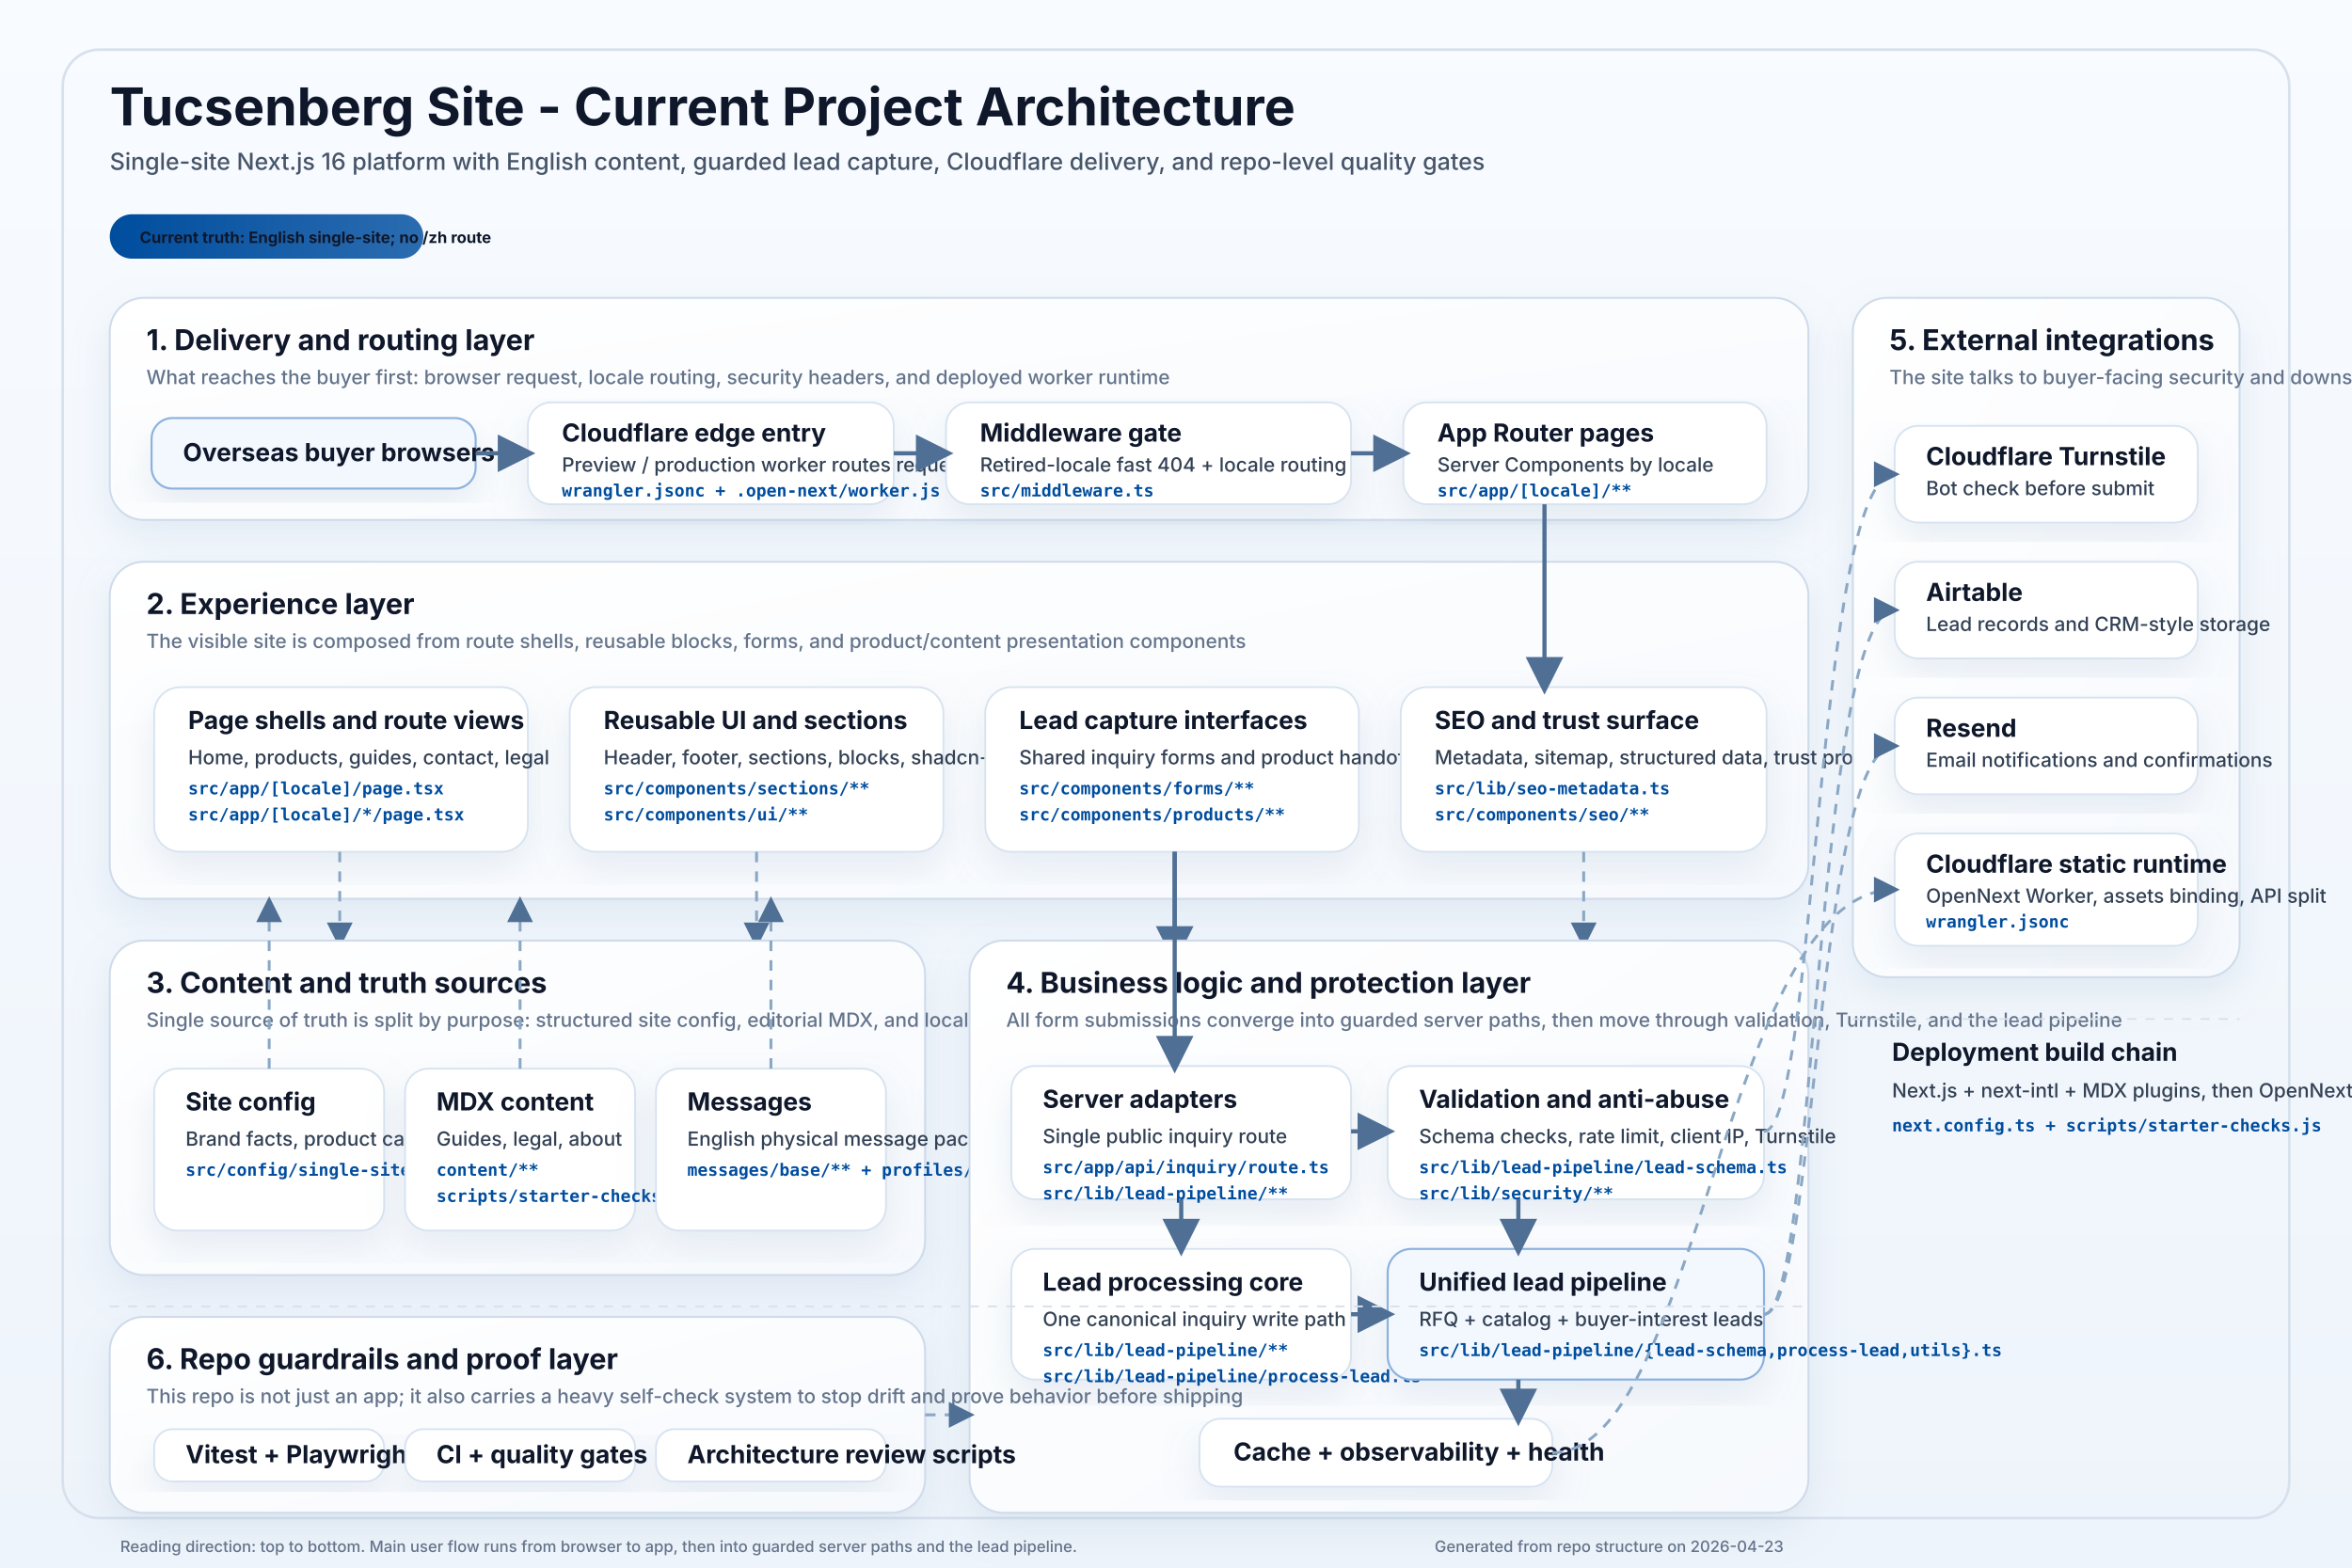
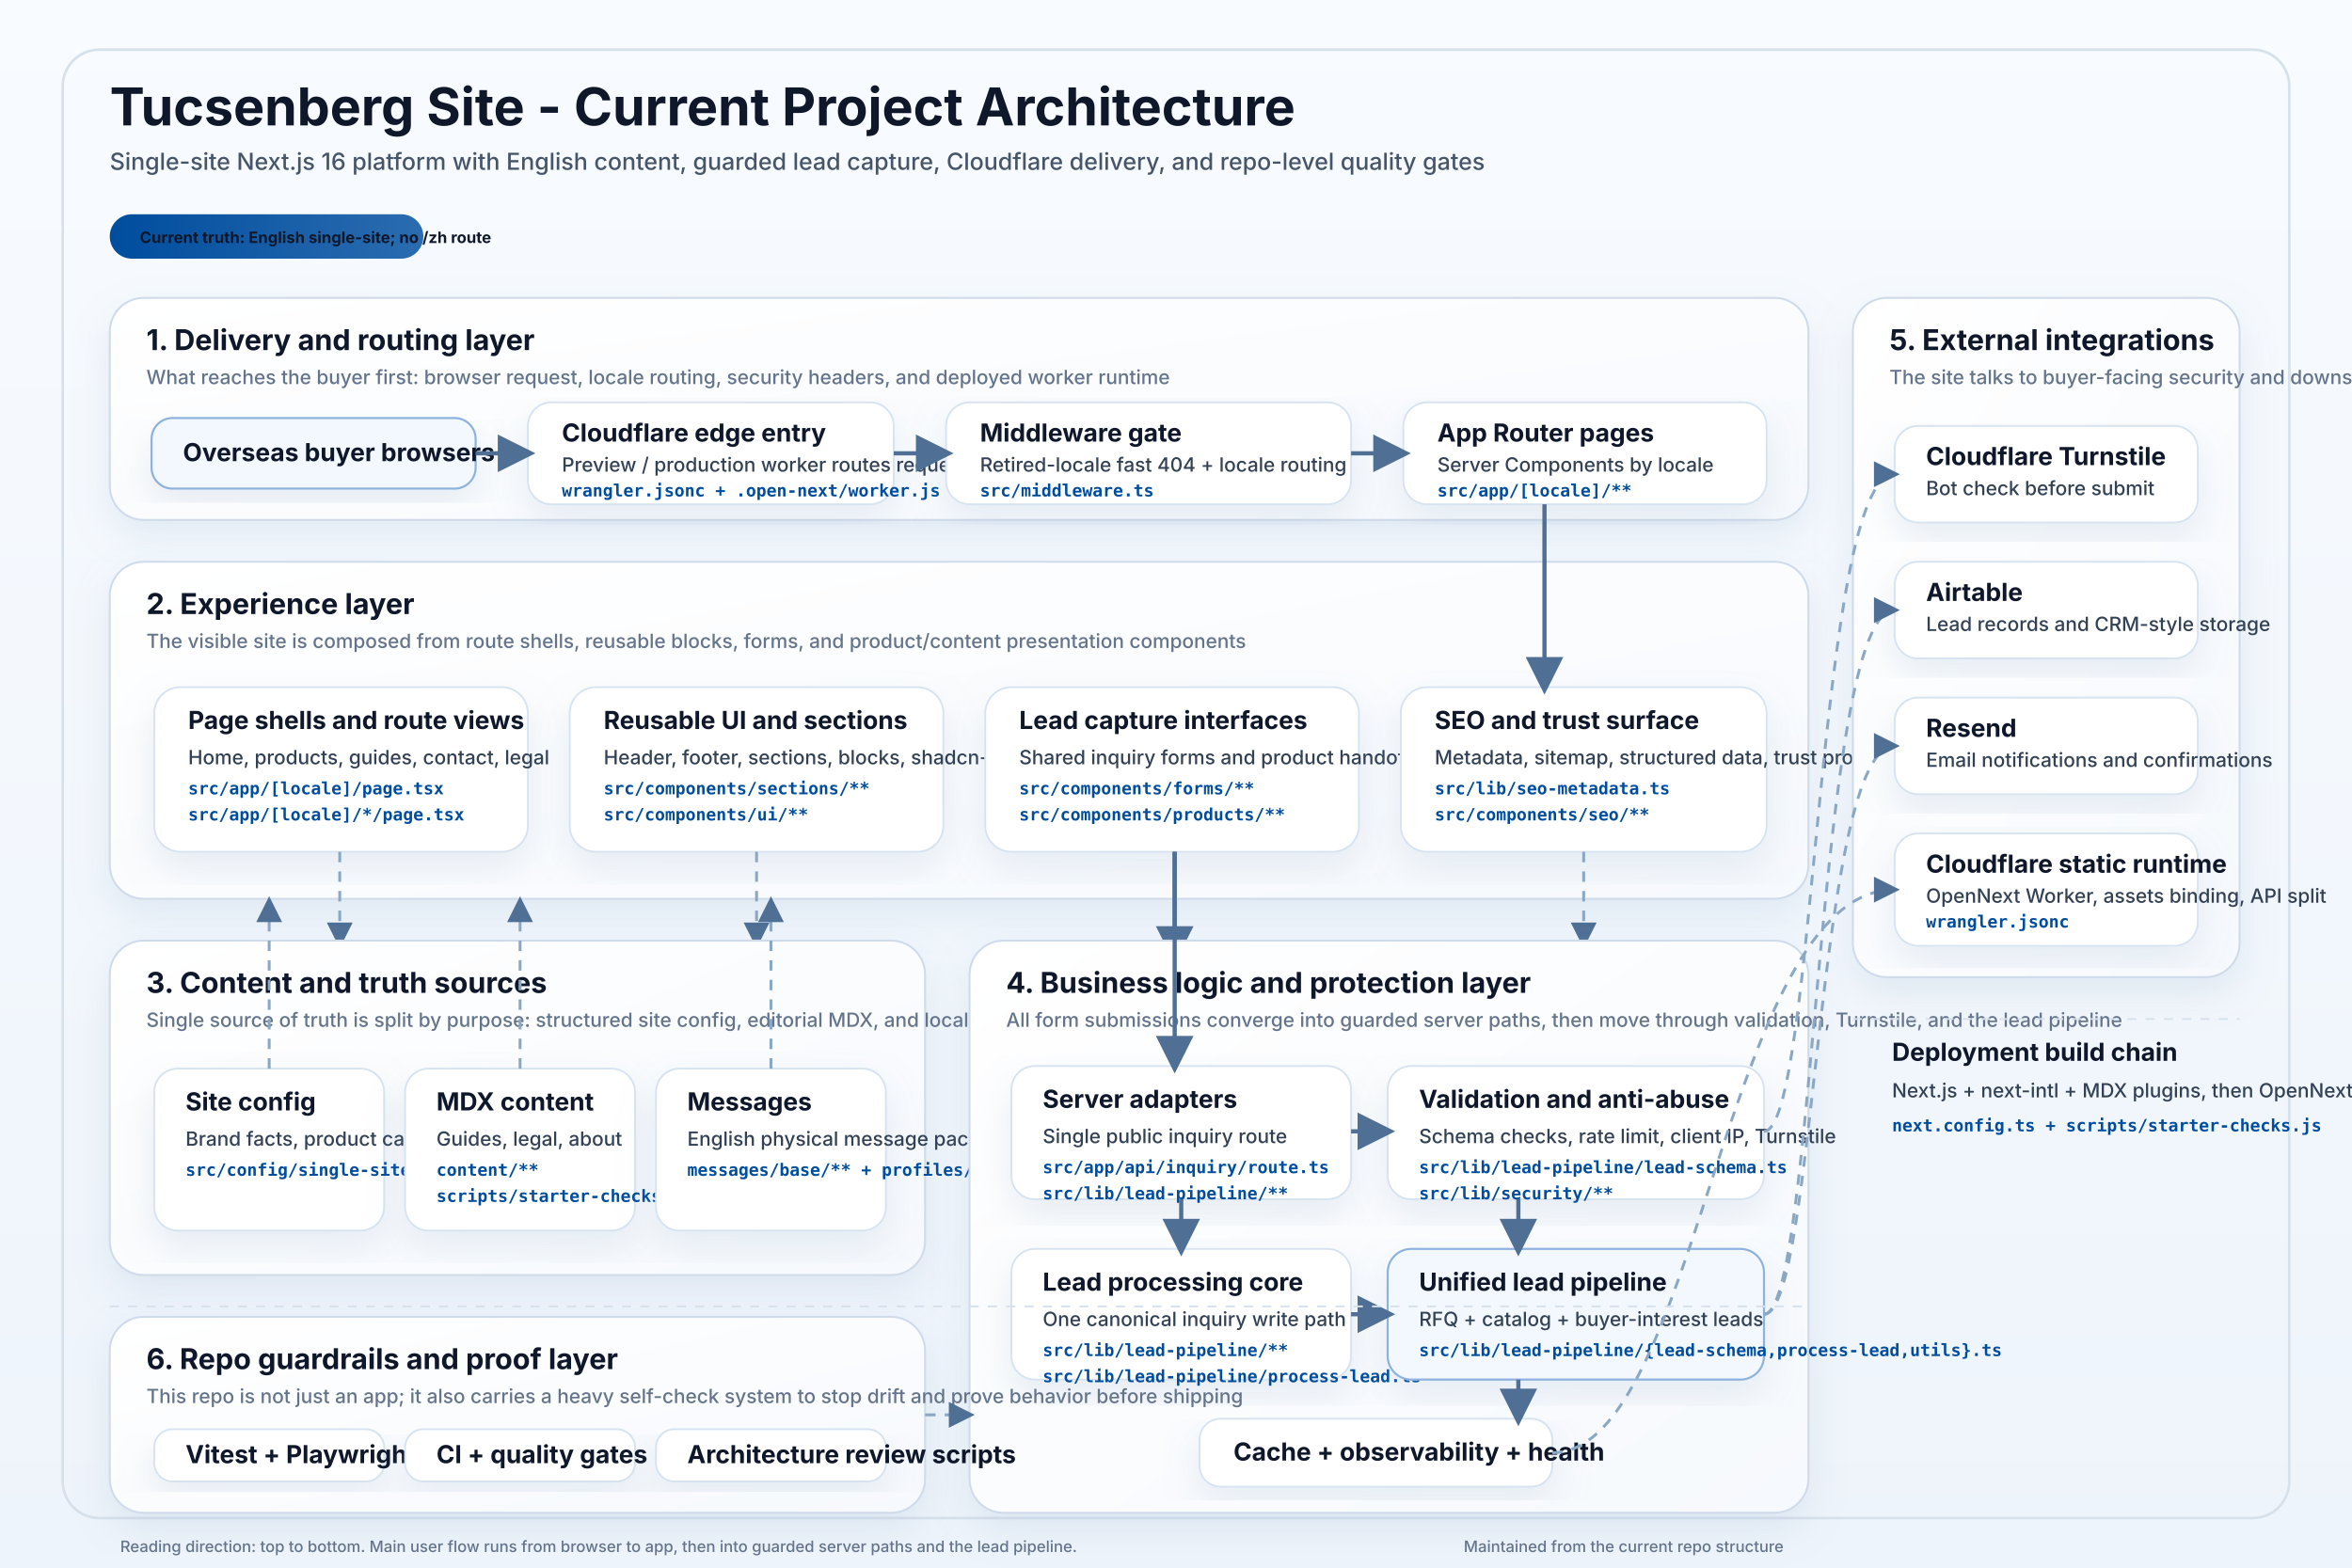
<svg xmlns="http://www.w3.org/2000/svg" width="1800" height="1200" viewBox="0 0 1800 1200" role="img" aria-labelledby="title desc">
  <defs>
    <linearGradient id="bg" x1="0" y1="0" x2="0" y2="1">
      <stop offset="0%" stop-color="#f8fbff" />
      <stop offset="100%" stop-color="#eef4fb" />
    </linearGradient>
    <linearGradient id="panel" x1="0" y1="0" x2="1" y2="1">
      <stop offset="0%" stop-color="#ffffff" />
      <stop offset="100%" stop-color="#f6f9fd" />
    </linearGradient>
    <linearGradient id="accent" x1="0" y1="0" x2="1" y2="0">
      <stop offset="0%" stop-color="#004d9e" />
      <stop offset="100%" stop-color="#2b6cb0" />
    </linearGradient>
    <filter id="shadow" x="-20%" y="-20%" width="140%" height="140%">
      <feDropShadow dx="0" dy="12" stdDeviation="14" flood-color="#8aa7c4" flood-opacity="0.18" />
    </filter>
    <marker id="arrow" viewBox="0 0 10 10" refX="8" refY="5" markerWidth="9" markerHeight="9" orient="auto-start-reverse">
      <path d="M 0 0 L 10 5 L 0 10 z" fill="#4f6f95" />
    </marker>
    <style>
      .title { font: 700 40px Inter, Arial, sans-serif; fill: #0f172a; }
      .subtitle { font: 500 18px Inter, Arial, sans-serif; fill: #475569; }
      .section-title { font: 700 22px Inter, Arial, sans-serif; fill: #0f172a; }
      .section-note { font: 500 15px Inter, Arial, sans-serif; fill: #64748b; }
      .box-title { font: 700 19px Inter, Arial, sans-serif; fill: #0f172a; }
      .box-copy { font: 500 15px Inter, Arial, sans-serif; fill: #334155; }
      .code { font: 600 13px "SFMono-Regular", Menlo, Consolas, monospace; fill: #004d9e; }
      .tiny { font: 500 12px Inter, Arial, sans-serif; fill: #64748b; }
      .chip { font: 700 12px Inter, Arial, sans-serif; fill: #0f172a; }
      .panel { fill: url(#panel); stroke: #cfdbea; stroke-width: 1.5; filter: url(#shadow); }
      .box { fill: #ffffff; stroke: #d7e3f0; stroke-width: 1.4; filter: url(#shadow); }
      .accent-box { fill: #f3f8ff; stroke: #8db2dd; stroke-width: 1.6; filter: url(#shadow); }
      .lane { fill: #ffffff; stroke: #d8e3ef; stroke-width: 1.6; }
      .flow { stroke: #4f6f95; stroke-width: 3.2; fill: none; marker-end: url(#arrow); }
      .flow-soft { stroke: #8aa7c4; stroke-width: 2.2; stroke-dasharray: 8 7; fill: none; marker-end: url(#arrow); }
      .divider { stroke: #d7e1ec; stroke-width: 1.4; stroke-dasharray: 7 7; }
    </style>
  </defs>
  <rect x="0" y="0" width="1800" height="1200" fill="url(#bg)" />
  <rect x="48" y="38" width="1704" height="1124" rx="28" fill="none" stroke="#d7e1ec" stroke-width="2" />
  <text x="84" y="96" class="title">Tucsenberg Site - Current Project Architecture</text>
  <text x="84" y="130" class="subtitle">Single-site Next.js 16 platform with English content, guarded lead capture, Cloudflare delivery, and repo-level quality gates</text>
  <rect x="84" y="164" width="240" height="34" rx="17" fill="url(#accent)" />
  <text x="107" y="186" class="chip" fill="#ffffff">Current truth: English single-site; no /zh route</text>
  <g>
    <rect x="84" y="228" width="1300" height="170" rx="26" class="panel" />
    <text x="112" y="268" class="section-title">1. Delivery and routing layer</text>
    <text x="112" y="294" class="section-note">What reaches the buyer first: browser request, locale routing, security headers, and deployed worker runtime</text>
    <rect x="116" y="320" width="248" height="54" rx="16" class="accent-box" />
    <text x="140" y="353" class="box-title">Overseas buyer browsers</text>
    <rect x="404" y="308" width="280" height="78" rx="18" class="box" />
    <text x="430" y="338" class="box-title">Cloudflare edge entry</text>
    <text x="430" y="361" class="box-copy">Preview / production worker routes requests</text>
    <text x="430" y="380" class="code">wrangler.jsonc + .open-next/worker.js</text>
    <rect x="724" y="308" width="310" height="78" rx="18" class="box" />
    <text x="750" y="338" class="box-title">Middleware gate</text>
    <text x="750" y="361" class="box-copy">Retired-locale fast 404 + locale routing</text>
    <text x="750" y="380" class="code">src/middleware.ts</text>
    <rect x="1074" y="308" width="278" height="78" rx="18" class="box" />
    <text x="1100" y="338" class="box-title">App Router pages</text>
    <text x="1100" y="361" class="box-copy">Server Components by locale</text>
    <text x="1100" y="380" class="code">src/app/[locale]/**</text>
    <path d="M364 347 L404 347" class="flow" />
    <path d="M684 347 L724 347" class="flow" />
    <path d="M1034 347 L1074 347" class="flow" />
  </g>
  <g>
    <rect x="84" y="430" width="1300" height="258" rx="26" class="panel" />
    <text x="112" y="470" class="section-title">2. Experience layer</text>
    <text x="112" y="496" class="section-note">The visible site is composed from route shells, reusable blocks, forms, and product/content presentation components</text>
    <rect x="118" y="526" width="286" height="126" rx="20" class="box" />
    <text x="144" y="558" class="box-title">Page shells and route views</text>
    <text x="144" y="585" class="box-copy">Home, products, guides, contact, legal</text>
    <text x="144" y="608" class="code">src/app/[locale]/page.tsx</text>
    <text x="144" y="628" class="code">src/app/[locale]/*/page.tsx</text>
    <rect x="436" y="526" width="286" height="126" rx="20" class="box" />
    <text x="462" y="558" class="box-title">Reusable UI and sections</text>
    <text x="462" y="585" class="box-copy">Header, footer, sections, blocks, shadcn-based UI</text>
    <text x="462" y="608" class="code">src/components/sections/**</text>
    <text x="462" y="628" class="code">src/components/ui/**</text>
    <rect x="754" y="526" width="286" height="126" rx="20" class="box" />
    <text x="780" y="558" class="box-title">Lead capture interfaces</text>
    <text x="780" y="585" class="box-copy">Shared inquiry forms and product handoff</text>
    <text x="780" y="608" class="code">src/components/forms/**</text>
    <text x="780" y="628" class="code">src/components/products/**</text>
    <rect x="1072" y="526" width="280" height="126" rx="20" class="box" />
    <text x="1098" y="558" class="box-title">SEO and trust surface</text>
    <text x="1098" y="585" class="box-copy">Metadata, sitemap, structured data, trust proof</text>
    <text x="1098" y="608" class="code">src/lib/seo-metadata.ts</text>
    <text x="1098" y="628" class="code">src/components/seo/**</text>
    <path d="M1182 386 L1182 526" class="flow" />
    <path d="M899 652 L899 732" class="flow" />
    <path d="M260 652 L260 722" class="flow-soft" />
    <path d="M579 652 L579 722" class="flow-soft" />
    <path d="M1212 652 L1212 722" class="flow-soft" />
  </g>
  <g>
    <rect x="84" y="720" width="624" height="256" rx="26" class="panel" />
    <text x="112" y="760" class="section-title">3. Content and truth sources</text>
    <text x="112" y="786" class="section-note">Single source of truth is split by purpose: structured site config, editorial MDX, and locale messages</text>
    <rect x="118" y="818" width="176" height="124" rx="18" class="box" />
    <text x="142" y="850" class="box-title">Site config</text>
    <text x="142" y="877" class="box-copy">Brand facts, product catalog, SEO truth</text>
    <text x="142" y="900" class="code">src/config/single-site*.ts</text>
    <rect x="310" y="818" width="176" height="124" rx="18" class="box" />
    <text x="334" y="850" class="box-title">MDX content</text>
    <text x="334" y="877" class="box-copy">Guides, legal, about</text>
    <text x="334" y="900" class="code">content/**</text>
    <text x="334" y="920" class="code">scripts/starter-checks.js content-manifest</text>
    <rect x="502" y="818" width="176" height="124" rx="18" class="box" />
    <text x="526" y="850" class="box-title">Messages</text>
    <text x="526" y="877" class="box-copy">English physical message packs</text>
    <text x="526" y="900" class="code">messages/base/** + profiles/**</text>
    <path d="M206 818 L206 690" class="flow-soft" />
    <path d="M398 818 L398 690" class="flow-soft" />
    <path d="M590 818 L590 690" class="flow-soft" />
  </g>
  <g>
    <rect x="742" y="720" width="642" height="438" rx="26" class="panel" />
    <text x="770" y="760" class="section-title">4. Business logic and protection layer</text>
    <text x="770" y="786" class="section-note">All form submissions converge into guarded server paths, then move through validation, Turnstile, and the lead pipeline</text>
    <rect x="774" y="816" width="260" height="102" rx="18" class="box" />
    <text x="798" y="848" class="box-title">Server adapters</text>
    <text x="798" y="875" class="box-copy">Single public inquiry route</text>
    <text x="798" y="898" class="code">src/app/api/inquiry/route.ts</text>
    <text x="798" y="918" class="code">src/lib/lead-pipeline/**</text>
    <rect x="1062" y="816" width="288" height="102" rx="18" class="box" />
    <text x="1086" y="848" class="box-title">Validation and anti-abuse</text>
    <text x="1086" y="875" class="box-copy">Schema checks, rate limit, client IP, Turnstile</text>
    <text x="1086" y="898" class="code">src/lib/lead-pipeline/lead-schema.ts</text>
    <text x="1086" y="918" class="code">src/lib/security/**</text>
    <rect x="774" y="956" width="260" height="100" rx="18" class="box" />
    <text x="798" y="988" class="box-title">Lead processing core</text>
    <text x="798" y="1015" class="box-copy">One canonical inquiry write path</text>
    <text x="798" y="1038" class="code">src/lib/lead-pipeline/**</text>
    <text x="798" y="1058" class="code">src/lib/lead-pipeline/process-lead.ts</text>
    <rect x="1062" y="956" width="288" height="100" rx="18" class="accent-box" />
    <text x="1086" y="988" class="box-title">Unified lead pipeline</text>
    <text x="1086" y="1015" class="box-copy">RFQ + catalog + buyer-interest leads</text>
    <text x="1086" y="1038" class="code">src/lib/lead-pipeline/{lead-schema,process-lead,utils}.ts</text>
    <rect x="918" y="1086" width="270" height="52" rx="16" class="box" />
    <text x="944" y="1118" class="box-title">Cache + observability + health</text>
    <path d="M899 652 L899 816" class="flow" />
    <path d="M1034 866 L1062 866" class="flow" />
    <path d="M1162 918 L1162 956" class="flow" />
    <path d="M904 918 L904 956" class="flow" />
    <path d="M1034 1006 L1062 1006" class="flow" />
    <path d="M1162 1056 L1162 1086" class="flow" />
  </g>
  <g>
    <rect x="1418" y="228" width="296" height="520" rx="26" class="panel" />
    <text x="1446" y="268" class="section-title">5. External integrations</text>
    <text x="1446" y="294" class="section-note">The site talks to buyer-facing security and downstream sales tooling, plus Cloudflare cache primitives</text>
    <rect x="1450" y="326" width="232" height="74" rx="18" class="box" />
    <text x="1474" y="356" class="box-title">Cloudflare Turnstile</text>
    <text x="1474" y="379" class="box-copy">Bot check before submit</text>
    <rect x="1450" y="430" width="232" height="74" rx="18" class="box" />
    <text x="1474" y="460" class="box-title">Airtable</text>
    <text x="1474" y="483" class="box-copy">Lead records and CRM-style storage</text>
    <rect x="1450" y="534" width="232" height="74" rx="18" class="box" />
    <text x="1474" y="564" class="box-title">Resend</text>
    <text x="1474" y="587" class="box-copy">Email notifications and confirmations</text>
    <rect x="1450" y="638" width="232" height="86" rx="18" class="box" />
    <text x="1474" y="668" class="box-title">Cloudflare static runtime</text>
    <text x="1474" y="691" class="box-copy">OpenNext Worker, assets binding, API split</text>
    <text x="1474" y="710" class="code">wrangler.jsonc</text>
    <path d="M1350 866 C1390 866 1390 363 1450 363" class="flow-soft" />
    <path d="M1350 1006 C1390 1006 1390 467 1450 467" class="flow-soft" />
    <path d="M1350 1006 C1390 1006 1390 571 1450 571" class="flow-soft" />
    <path d="M1188 1112 C1300 1112 1320 681 1450 681" class="flow-soft" />
  </g>
  <g>
    <rect x="84" y="1008" width="624" height="150" rx="26" class="panel" />
    <text x="112" y="1048" class="section-title">6. Repo guardrails and proof layer</text>
    <text x="112" y="1074" class="section-note">This repo is not just an app; it also carries a heavy self-check system to stop drift and prove behavior before shipping</text>
    <rect x="118" y="1094" width="176" height="40" rx="14" class="box" />
    <text x="142" y="1120" class="box-title">Vitest + Playwright</text>
    <rect x="310" y="1094" width="176" height="40" rx="14" class="box" />
    <text x="334" y="1120" class="box-title">CI + quality gates</text>
    <rect x="502" y="1094" width="176" height="40" rx="14" class="box" />
    <text x="526" y="1120" class="box-title">Architecture review scripts</text>
    <path d="M708 1083 L742 1083" class="flow-soft" />
  </g>
  <line x1="1418" y1="780" x2="1714" y2="780" class="divider" />
  <text x="1448" y="812" class="box-title">Deployment build chain</text>
  <text x="1448" y="840" class="box-copy">Next.js + next-intl + MDX plugins, then OpenNext to Cloudflare</text>
  <text x="1448" y="866" class="code">next.config.ts + scripts/starter-checks.js</text>
  <line x1="84" y1="1000" x2="1384" y2="1000" class="divider" />
  <text x="92" y="1188" class="tiny">Reading direction: top to bottom. Main user flow runs from browser to app, then into guarded server paths and the lead pipeline.</text>
-   <text x="1365" y="1188" class="tiny" text-anchor="end">Generated from repo structure on 2026-04-23</text>
+   <text x="1365" y="1188" class="tiny" text-anchor="end">Maintained from the current repo structure</text>
</svg>
